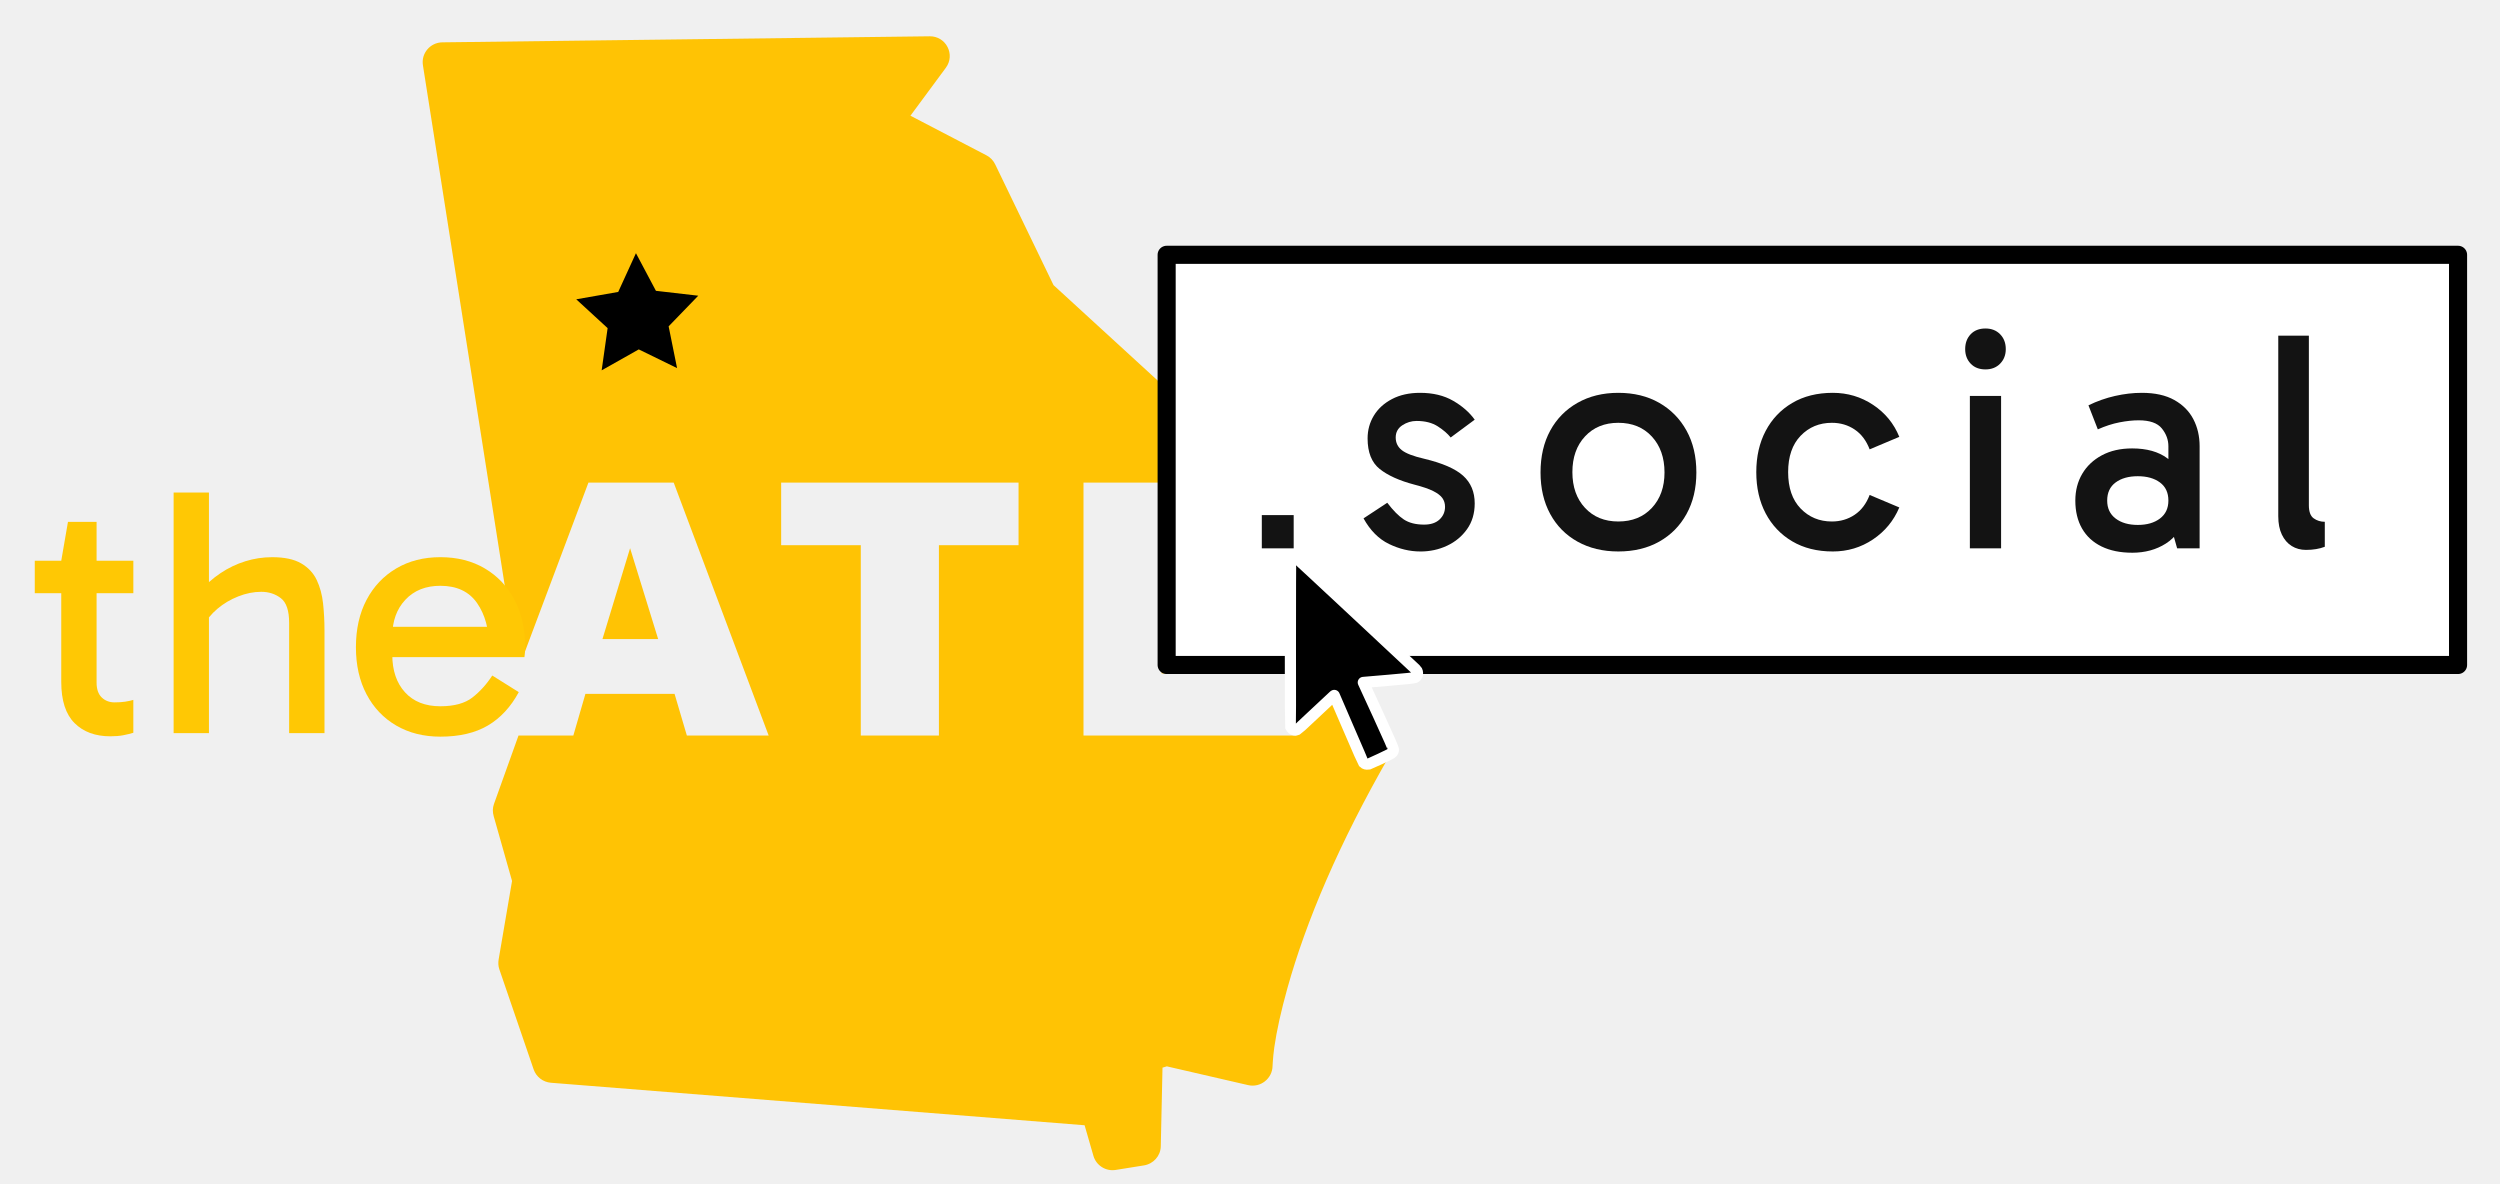
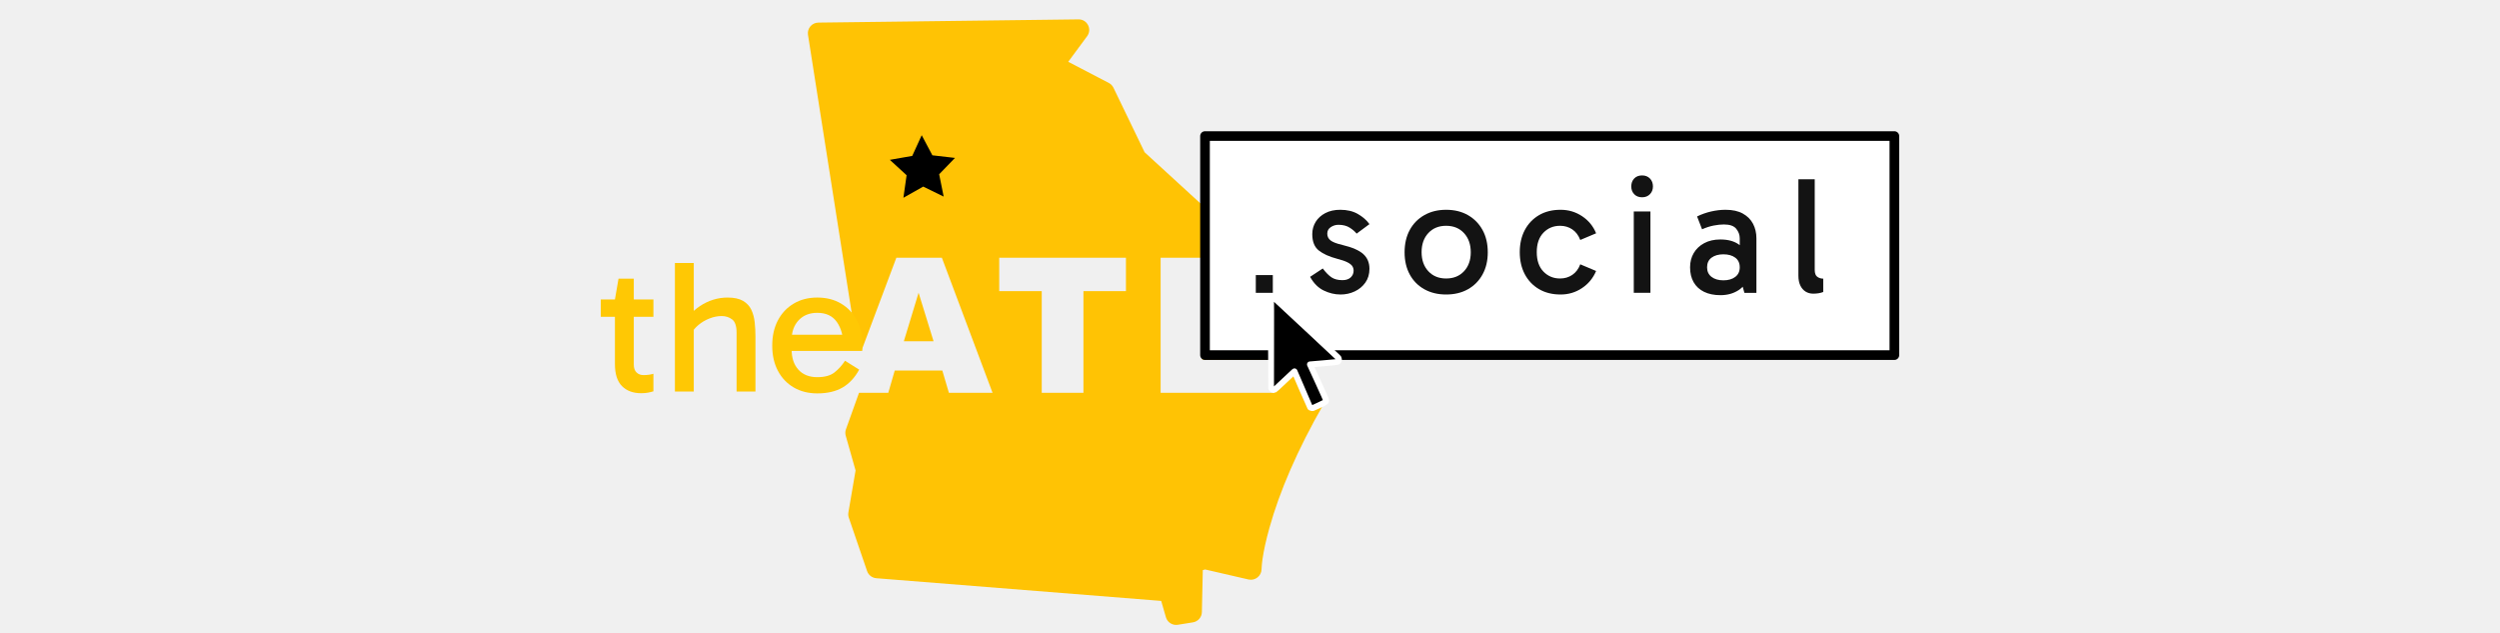
- <svg xmlns="http://www.w3.org/2000/svg" xmlns:ns1="http://vectornator.io" id="svg15" width="196.4" height="93" clip-rule="evenodd" stroke-linecap="round" stroke-linejoin="round" stroke-miterlimit="10" version="1.1" viewBox="0 0 196.4 93" xml:space="preserve">
+ <svg xmlns="http://www.w3.org/2000/svg" xmlns:ns1="http://vectornator.io" id="svg15" width="261" height="66" clip-rule="evenodd" stroke-linecap="round" stroke-linejoin="round" stroke-miterlimit="10" version="1.1" viewBox="0 0 196.4 93" xml:space="preserve">
  <g id="Layer-1" transform="matrix(.54253 0 0 .54253 -5.8789 -5.1923)" ns1:layerName="Layer 1">
    <path id="path1" d="m145.45 14.826c-0.551 7e-3 -70.011 0.868-70.562 0.875-1.75 0.022-3.084 1.584-2.812 3.312l12.625 80.281c0.042 0.27 0.102 0.534 0.219 0.781l1.875 4 9.25-24.625h12.344l13.75 36.625h-11.844l-1.781-6.031h-12.907l-1.75 6.031h-7.938l-3.562 9.937c-0.203 0.566-0.197 1.172-0.031 1.75l2.656 9.375-1.938 11.344c-0.082 0.474-0.062 0.982 0.094 1.438l4.969 14.5c0.37 1.083 1.358 1.846 2.5 1.937l77.282 6.156 1.281 4.438c0.406 1.389 1.789 2.261 3.219 2.031l4.093-0.656c1.368-0.22 2.405-1.366 2.438-2.75l0.25-11.406 0.625-0.188 11.781 2.719c1.784 0.41 3.506-0.951 3.531-2.781 1e-3 -0.069 7e-3 -0.24 0.032-0.563 0.044-0.579 0.101-1.301 0.218-2.125 0.344-2.405 0.978-5.267 1.907-8.594 2.684-9.615 7.428-20.879 14.812-33.718 0.743-1.293 0.381-2.962-0.844-3.813l-3.468-2.406c-0.44-0.306-0.955-0.499-1.469-0.531l-3.719-11.938c-0.198-0.636-0.599-1.166-1.156-1.531l-3.938-2.594-15.375-23.281 0.125-3.344c0.028-0.839-0.317-1.652-0.937-2.219l-17.906-16.406-8.438-17.469c-0.269-0.558-0.701-1.026-1.25-1.312l-11.031-5.75 5.125-6.938c1.412-1.91 0.031-4.593-2.344-4.562zm-21.5 64.625h34.375v9.062h-11.531v27.563h-11.313v-27.563h-11.531zm43.781 0h11.313v27.625h18.656l0.887 9h-30.856zm-65.656 9.5-4 13.156h8.063z" fill="#ffc304" ns1:layerName="Curve 36" />
    <path id="path2" d="m181.55 67.73-0.362 36.069 23.932 0.027z" fill="#fff" ns1:layerName="Curve 34" />
    <path id="path3" d="m179.77 46.466h187v59.396h-187v-32.668z" fill="#fff" stroke="#000" stroke-linecap="butt" stroke-linejoin="round" stroke-width="2.619" ns1:layerName="Rectangle 25" />
    <g id="g10" fill="#131313" ns1:layerName="Text 91">
      <path id="path4" d="m193.55 84.159h4.615v4.813h-4.615z" />
      <path id="path5" d="m216.51 89.425c-1.537 0-3.052-0.362-4.545-1.085-1.492-0.724-2.72-1.96-3.685-3.708l3.437-2.261c0.844 1.115 1.643 1.922 2.396 2.419 0.754 0.497 1.734 0.746 2.94 0.746 0.964 0 1.71-0.249 2.238-0.746s0.791-1.108 0.791-1.831c0-0.482-0.128-0.904-0.384-1.266-0.256-0.362-0.701-0.701-1.334-1.018s-1.537-0.625-2.713-0.927c-2.171-0.573-3.844-1.326-5.02-2.261-1.175-0.934-1.763-2.412-1.763-4.431 0-1.206 0.301-2.306 0.904-3.301 0.603-0.995 1.477-1.794 2.623-2.397 1.146-0.603 2.502-0.904 4.07-0.904 1.869 0 3.467 0.384 4.793 1.153 1.327 0.769 2.367 1.681 3.12 2.736l-3.482 2.578c-0.422-0.543-1.04-1.078-1.854-1.605s-1.839-0.791-3.075-0.791c-0.753 0-1.447 0.211-2.08 0.633-0.633 0.422-0.949 1.01-0.949 1.764s0.294 1.364 0.881 1.831c0.588 0.467 1.666 0.882 3.234 1.244 2.653 0.633 4.537 1.454 5.652 2.464 1.116 1.01 1.673 2.344 1.673 4.002 0 1.447-0.369 2.691-1.108 3.731-0.738 1.04-1.703 1.839-2.894 2.397-1.19 0.558-2.479 0.837-3.866 0.837z" />
      <path id="path6" d="m245.17 89.425c-2.231 0-4.198-0.475-5.901-1.424-1.704-0.95-3.022-2.284-3.957-4.002-0.935-1.718-1.402-3.723-1.402-6.014 0-2.321 0.467-4.341 1.402-6.059 0.935-1.718 2.253-3.06 3.957-4.025 1.703-0.965 3.67-1.447 5.901-1.447 2.261 0 4.236 0.482 5.924 1.447s3.007 2.306 3.956 4.025c0.95 1.718 1.425 3.738 1.425 6.059 0 2.291-0.475 4.296-1.425 6.014-0.949 1.718-2.268 3.052-3.956 4.002s-3.663 1.424-5.924 1.424zm0-4.341c2.02 0 3.64-0.656 4.861-1.967s1.831-3.022 1.831-5.133c0-2.14-0.61-3.874-1.831-5.2-1.221-1.326-2.841-1.99-4.861-1.99-1.99 0-3.595 0.656-4.816 1.967-1.221 1.311-1.831 3.037-1.831 5.178s0.61 3.866 1.831 5.178 2.826 1.967 4.816 1.967z" />
      <path id="path7" d="m276.23 89.425c-2.261 0-4.22-0.49-5.878-1.47s-2.939-2.329-3.844-4.047c-0.904-1.718-1.356-3.708-1.356-5.969s0.452-4.251 1.356-5.969c0.905-1.718 2.186-3.067 3.844-4.047 1.658-0.98 3.617-1.47 5.878-1.47 2.141 0 4.085 0.58 5.834 1.741 1.748 1.161 3.014 2.706 3.798 4.635l-4.296 1.809c-0.482-1.266-1.205-2.223-2.17-2.872-0.965-0.648-2.065-0.972-3.301-0.972-1.809 0-3.316 0.625-4.522 1.877s-1.809 3.007-1.809 5.268 0.603 4.017 1.809 5.268 2.713 1.877 4.522 1.877c1.236 0 2.336-0.324 3.301-0.972 0.965-0.648 1.688-1.605 2.17-2.871l4.296 1.809c-0.814 1.929-2.087 3.474-3.821 4.635-1.733 1.161-3.67 1.741-5.811 1.741z" />
      <path id="path8" d="m300.6 88.972h-4.521v-22.067h4.521zm-5.2-28.85c0-0.874 0.264-1.59 0.792-2.148 0.527-0.558 1.243-0.837 2.147-0.837 0.875 0 1.583 0.279 2.126 0.837 0.542 0.558 0.814 1.274 0.814 2.148 0 0.844-0.272 1.545-0.814 2.103-0.543 0.558-1.251 0.837-2.126 0.837-0.904 0-1.62-0.279-2.147-0.837-0.528-0.558-0.792-1.259-0.792-2.103z" />
      <path id="path9" d="m319.58 89.606c-1.718 0-3.195-0.301-4.431-0.904-1.236-0.603-2.178-1.47-2.826-2.6-0.649-1.131-0.973-2.48-0.973-4.047 0-1.447 0.332-2.736 0.995-3.866s1.613-2.027 2.849-2.691c1.236-0.663 2.698-0.995 4.386-0.995 2.111 0 3.806 0.475 5.088 1.424 1.281 0.95 2.178 2.253 2.69 3.912h-2.532v-5.652c0-0.935-0.317-1.794-0.95-2.578s-1.748-1.176-3.346-1.176c-0.844 0-1.771 0.098-2.781 0.294-1.01 0.196-2.058 0.535-3.143 1.018l-1.356-3.482c1.236-0.603 2.517-1.055 3.843-1.357 1.327-0.301 2.623-0.452 3.889-0.452 1.899 0 3.467 0.347 4.703 1.04 1.236 0.693 2.156 1.62 2.758 2.781 0.603 1.161 0.905 2.465 0.905 3.912v14.787h-3.256l-1.13-4.024 2.396-0.678c-0.542 1.779-1.507 3.113-2.894 4.002-1.387 0.889-3.015 1.334-4.884 1.334zm0.814-4.024c1.327 0 2.397-0.309 3.211-0.927 0.814-0.618 1.221-1.485 1.221-2.6 0-1.146-0.407-2.02-1.221-2.623-0.814-0.603-1.884-0.904-3.211-0.904-1.326 0-2.396 0.301-3.21 0.904-0.814 0.603-1.221 1.477-1.221 2.623 0 1.115 0.407 1.982 1.221 2.6 0.814 0.618 1.884 0.927 3.21 0.927z" />
      <path id="path10" d="m344.76 89.198c-0.783 0-1.477-0.188-2.08-0.565s-1.078-0.927-1.424-1.651c-0.347-0.724-0.52-1.613-0.52-2.668v-26.137h4.431v24.554c0 0.935 0.234 1.568 0.701 1.899 0.467 0.332 1.003 0.497 1.606 0.497v3.618c-0.392 0.151-0.814 0.264-1.267 0.339-0.452 0.075-0.934 0.113-1.447 0.113z" />
    </g>
    <path id="path11" d="m198.1 90.553c-0.096 0.044-0.173 0.1-0.232 0.166s-0.104 0.137-0.133 0.21c-0.03 0.074-0.044 4.057-0.044 11.95 0 7.894 7e-3 11.862 0.022 11.907 0.015 0.044 0.059 0.114 0.133 0.21 0.073 0.096 0.158 0.166 0.254 0.21s0.196 0.067 0.299 0.067 0.203-0.023 0.299-0.067c0.043-0.02 0.24-0.19 0.592-0.512 0.436-0.399 1.109-1.028 2.019-1.889 1.645-1.557 2.512-2.368 2.6-2.434 0.045-0.034 0.089-0.067 0.133-0.1 0.694 1.608 1.387 3.216 2.081 4.825 1.386 3.216 2.098 4.846 2.135 4.89 0.037 0.045 0.1 0.093 0.188 0.144 0.089 0.052 0.196 0.081 0.321 0.089 0.126 7e-3 0.214 3e-3 0.266-0.011 0.051-0.015 0.616-0.27 1.693-0.764s1.66-0.8 1.748-0.918c0.089-0.118 0.137-0.247 0.144-0.388 7e-3 -0.14-0.719-1.799-2.18-4.979-0.73-1.59-1.461-3.179-2.191-4.769 1.214-0.103 2.427-0.207 3.641-0.31 2.427-0.207 3.695-0.336 3.806-0.387 0.111-0.052 0.192-0.107 0.244-0.166 0.051-0.059 0.092-0.126 0.121-0.199 0.03-0.074 0.041-0.177 0.033-0.31-7e-3 -0.133-0.029-0.233-0.066-0.299s-0.111-0.155-0.221-0.266c-0.111-0.11-2.933-2.747-8.465-7.911-5.533-5.164-8.358-7.79-8.476-7.878-0.118-0.089-0.251-0.14-0.399-0.155-0.147-0.015-0.269 0-0.365 0.044z" stroke="#fff" stroke-linecap="butt" stroke-linejoin="round" stroke-width="1.619" ns1:layerName="Curve 35" />
    <path id="path12" d="m97.958 63.196 0.864-6.11-4.543-4.175 6.077-1.067 2.567-5.611 2.893 5.45 6.129 0.707-4.289 4.435 1.221 6.048-5.544-2.709z" ns1:layerName="Star 6" />
    <g id="g15" fill="#ffc804" ns1:layerName="Group 1">
      <path id="path13" d="m26.818 116.19c-2.183 0-3.914-0.64-5.193-1.919-1.279-1.279-1.919-3.265-1.919-5.96v-17.548l0.972-5.628h4.144v23.277c0 0.955 0.247 1.672 0.742 2.149 0.495 0.478 1.117 0.716 1.867 0.716 0.58 0 1.091-0.034 1.535-0.102 0.443-0.068 0.836-0.153 1.177-0.256v4.758c-0.443 0.137-0.929 0.256-1.458 0.358-0.529 0.103-1.151 0.154-1.867 0.154zm-10.948-20.72v-4.707h14.274v4.707z" />
      <path id="path14" d="m35.976 115.73v-34.839h5.116v34.839zm16.729 0v-15.962c0-1.774-0.401-2.967-1.202-3.581s-1.748-0.921-2.839-0.921-2.2 0.222-3.325 0.665-2.132 1.04-3.018 1.791c-0.887 0.75-1.569 1.586-2.046 2.507l-0.614-4.911c0.955-1.091 1.995-2.012 3.121-2.763s2.319-1.322 3.581-1.714c1.262-0.392 2.558-0.588 3.888-0.588 1.774 0 3.172 0.298 4.195 0.895 1.023 0.597 1.774 1.398 2.251 2.405s0.784 2.14 0.921 3.402c0.136 1.262 0.205 2.558 0.205 3.888v14.887z" />
      <path id="path15" d="m74.601 116.24c-2.421 0-4.553-0.537-6.395-1.612-1.842-1.074-3.274-2.583-4.297-4.527s-1.535-4.212-1.535-6.804c0-2.627 0.512-4.912 1.535-6.856 1.023-1.944 2.456-3.462 4.297-4.553s3.973-1.637 6.395-1.637c2.456 0 4.604 0.546 6.446 1.637 1.842 1.091 3.274 2.609 4.297 4.553 1.023 1.944 1.535 4.229 1.535 6.856 0 0.238-0.009 0.486-0.026 0.741-0.017 0.256-0.043 0.486-0.077 0.691h-19.543v-4.4h15.859l-1.433 2.968c0-2.593-0.58-4.724-1.739-6.395s-2.933-2.507-5.321-2.507c-2.115 0-3.803 0.674-5.065 2.021-1.262 1.347-1.893 3.112-1.893 5.295v2.66c0 2.285 0.614 4.101 1.842 5.448 1.228 1.348 2.933 2.021 5.116 2.021 2.012 0 3.564-0.426 4.655-1.279 1.091-0.853 2.046-1.91 2.865-3.172l3.837 2.405c-1.16 2.148-2.652 3.76-4.476 4.834-1.825 1.075-4.118 1.612-6.881 1.612z" />
    </g>
  </g>
</svg>
